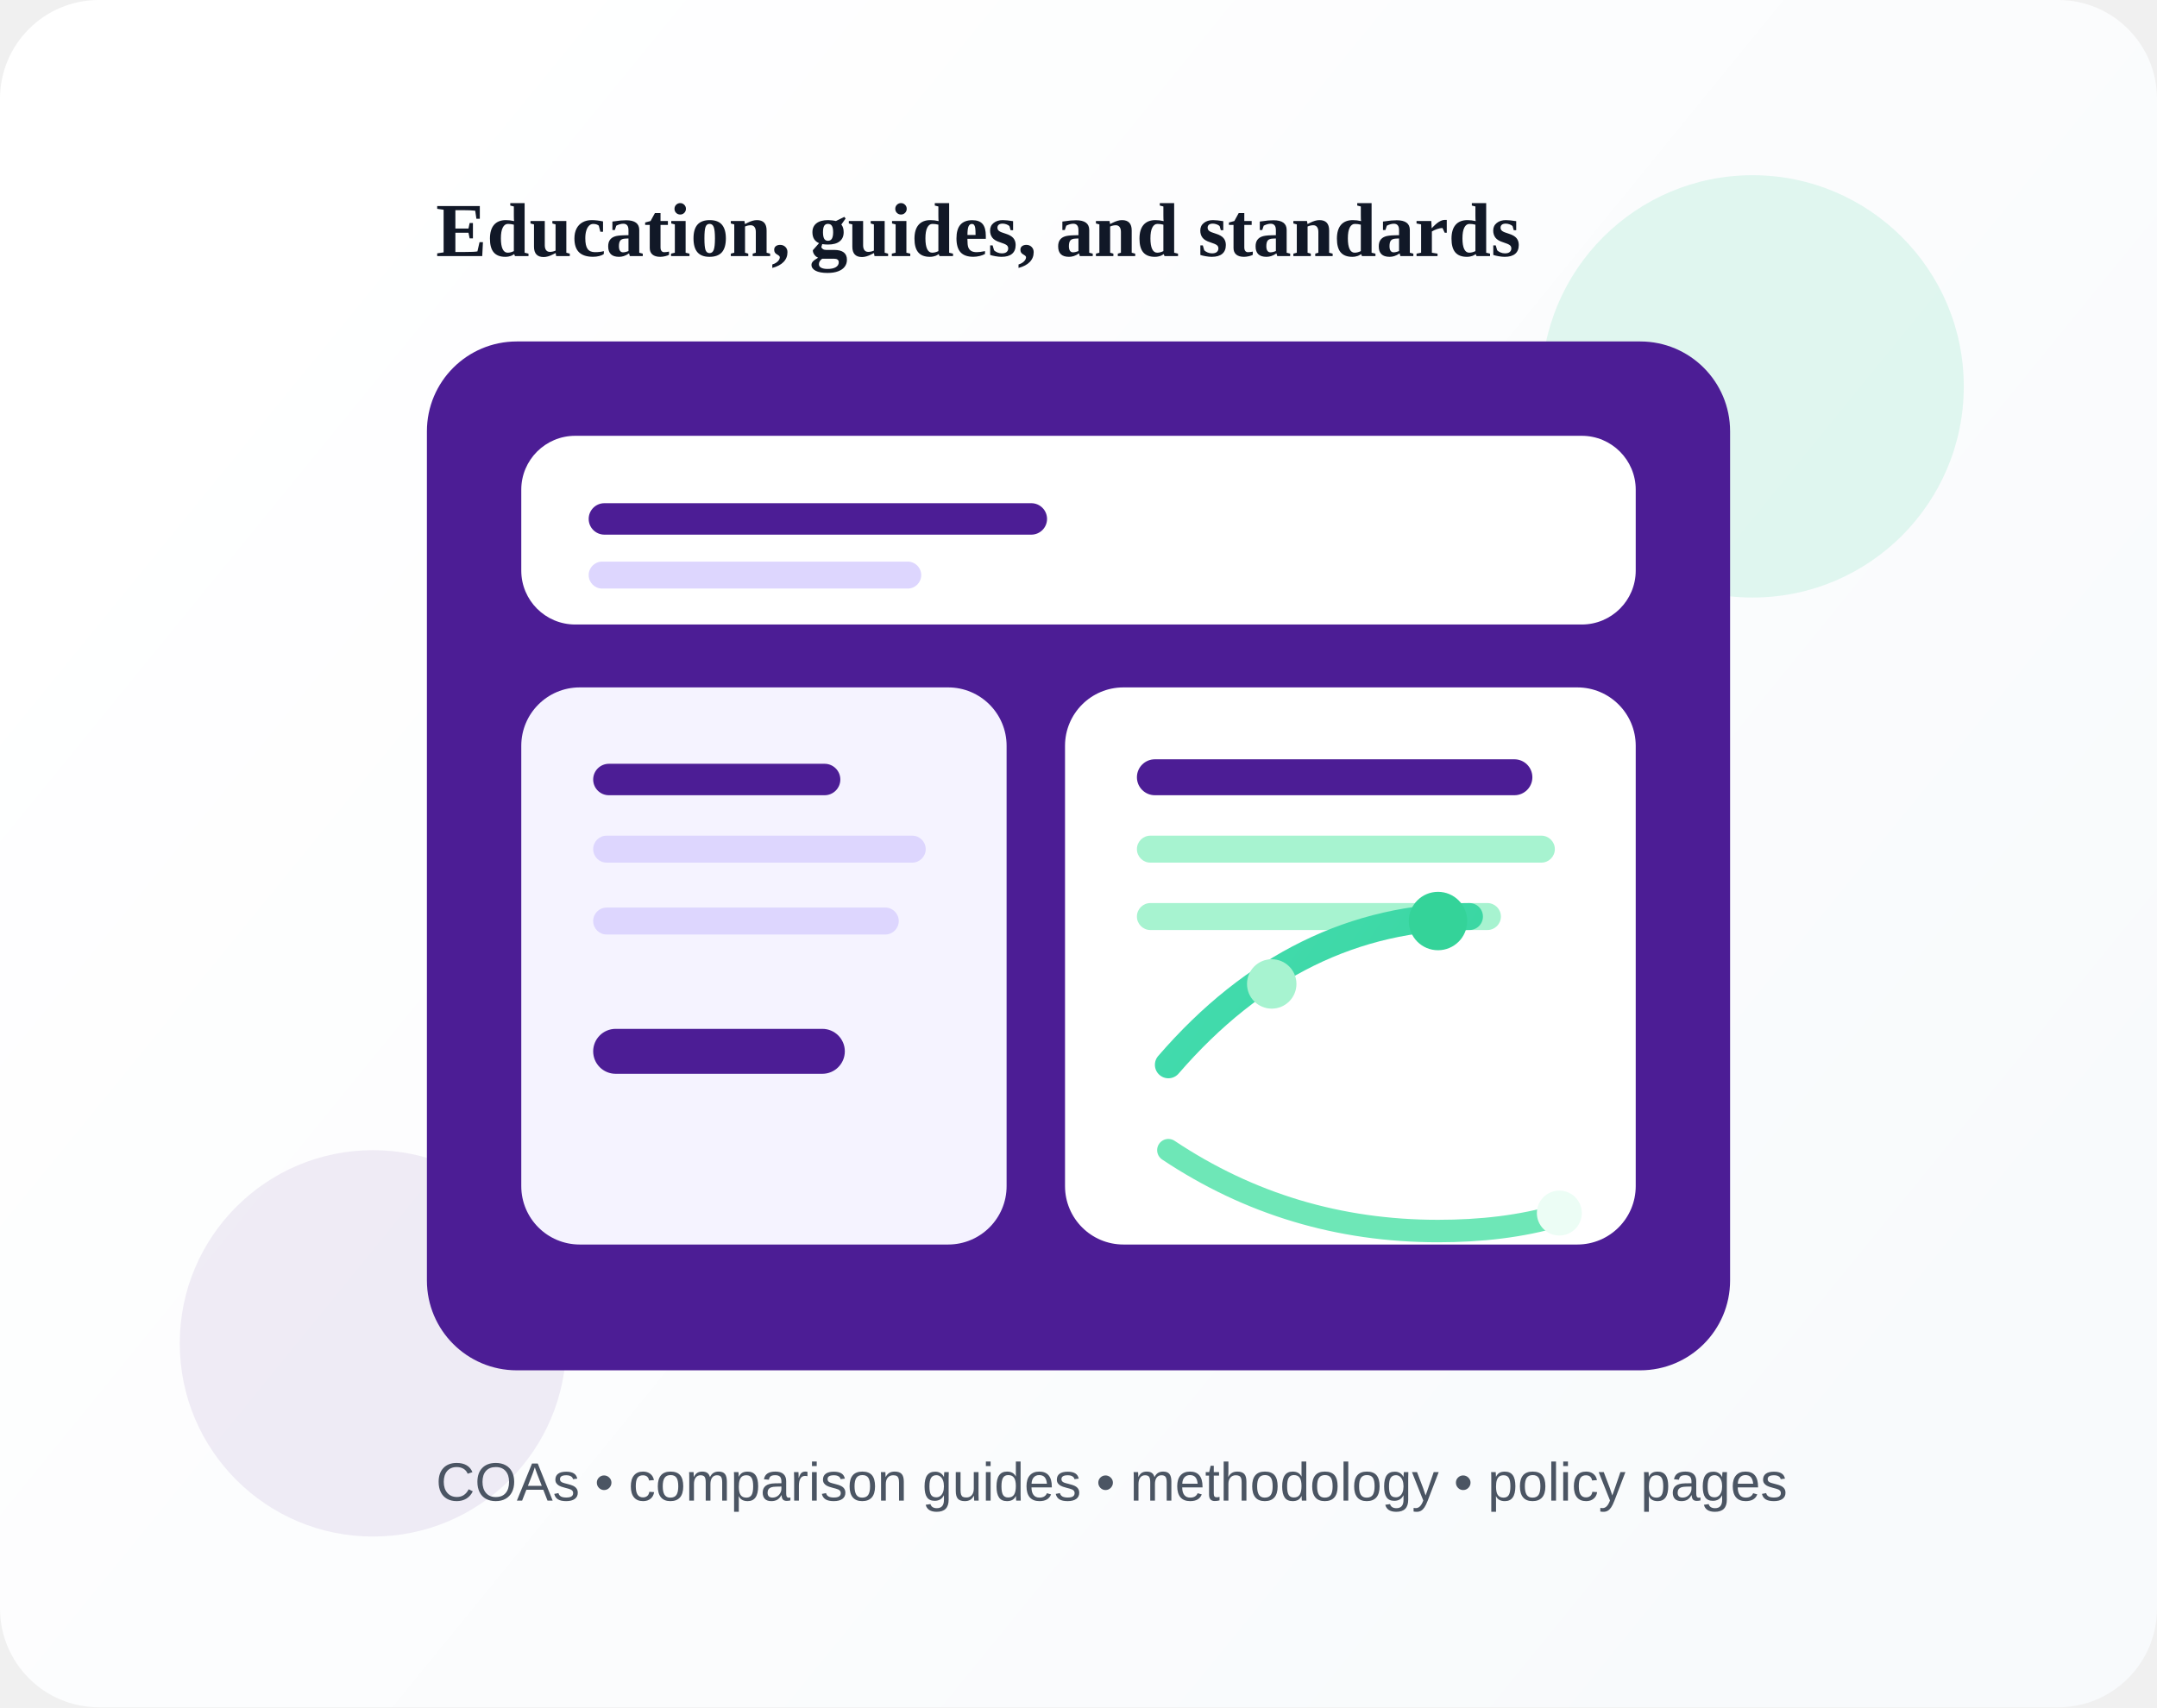
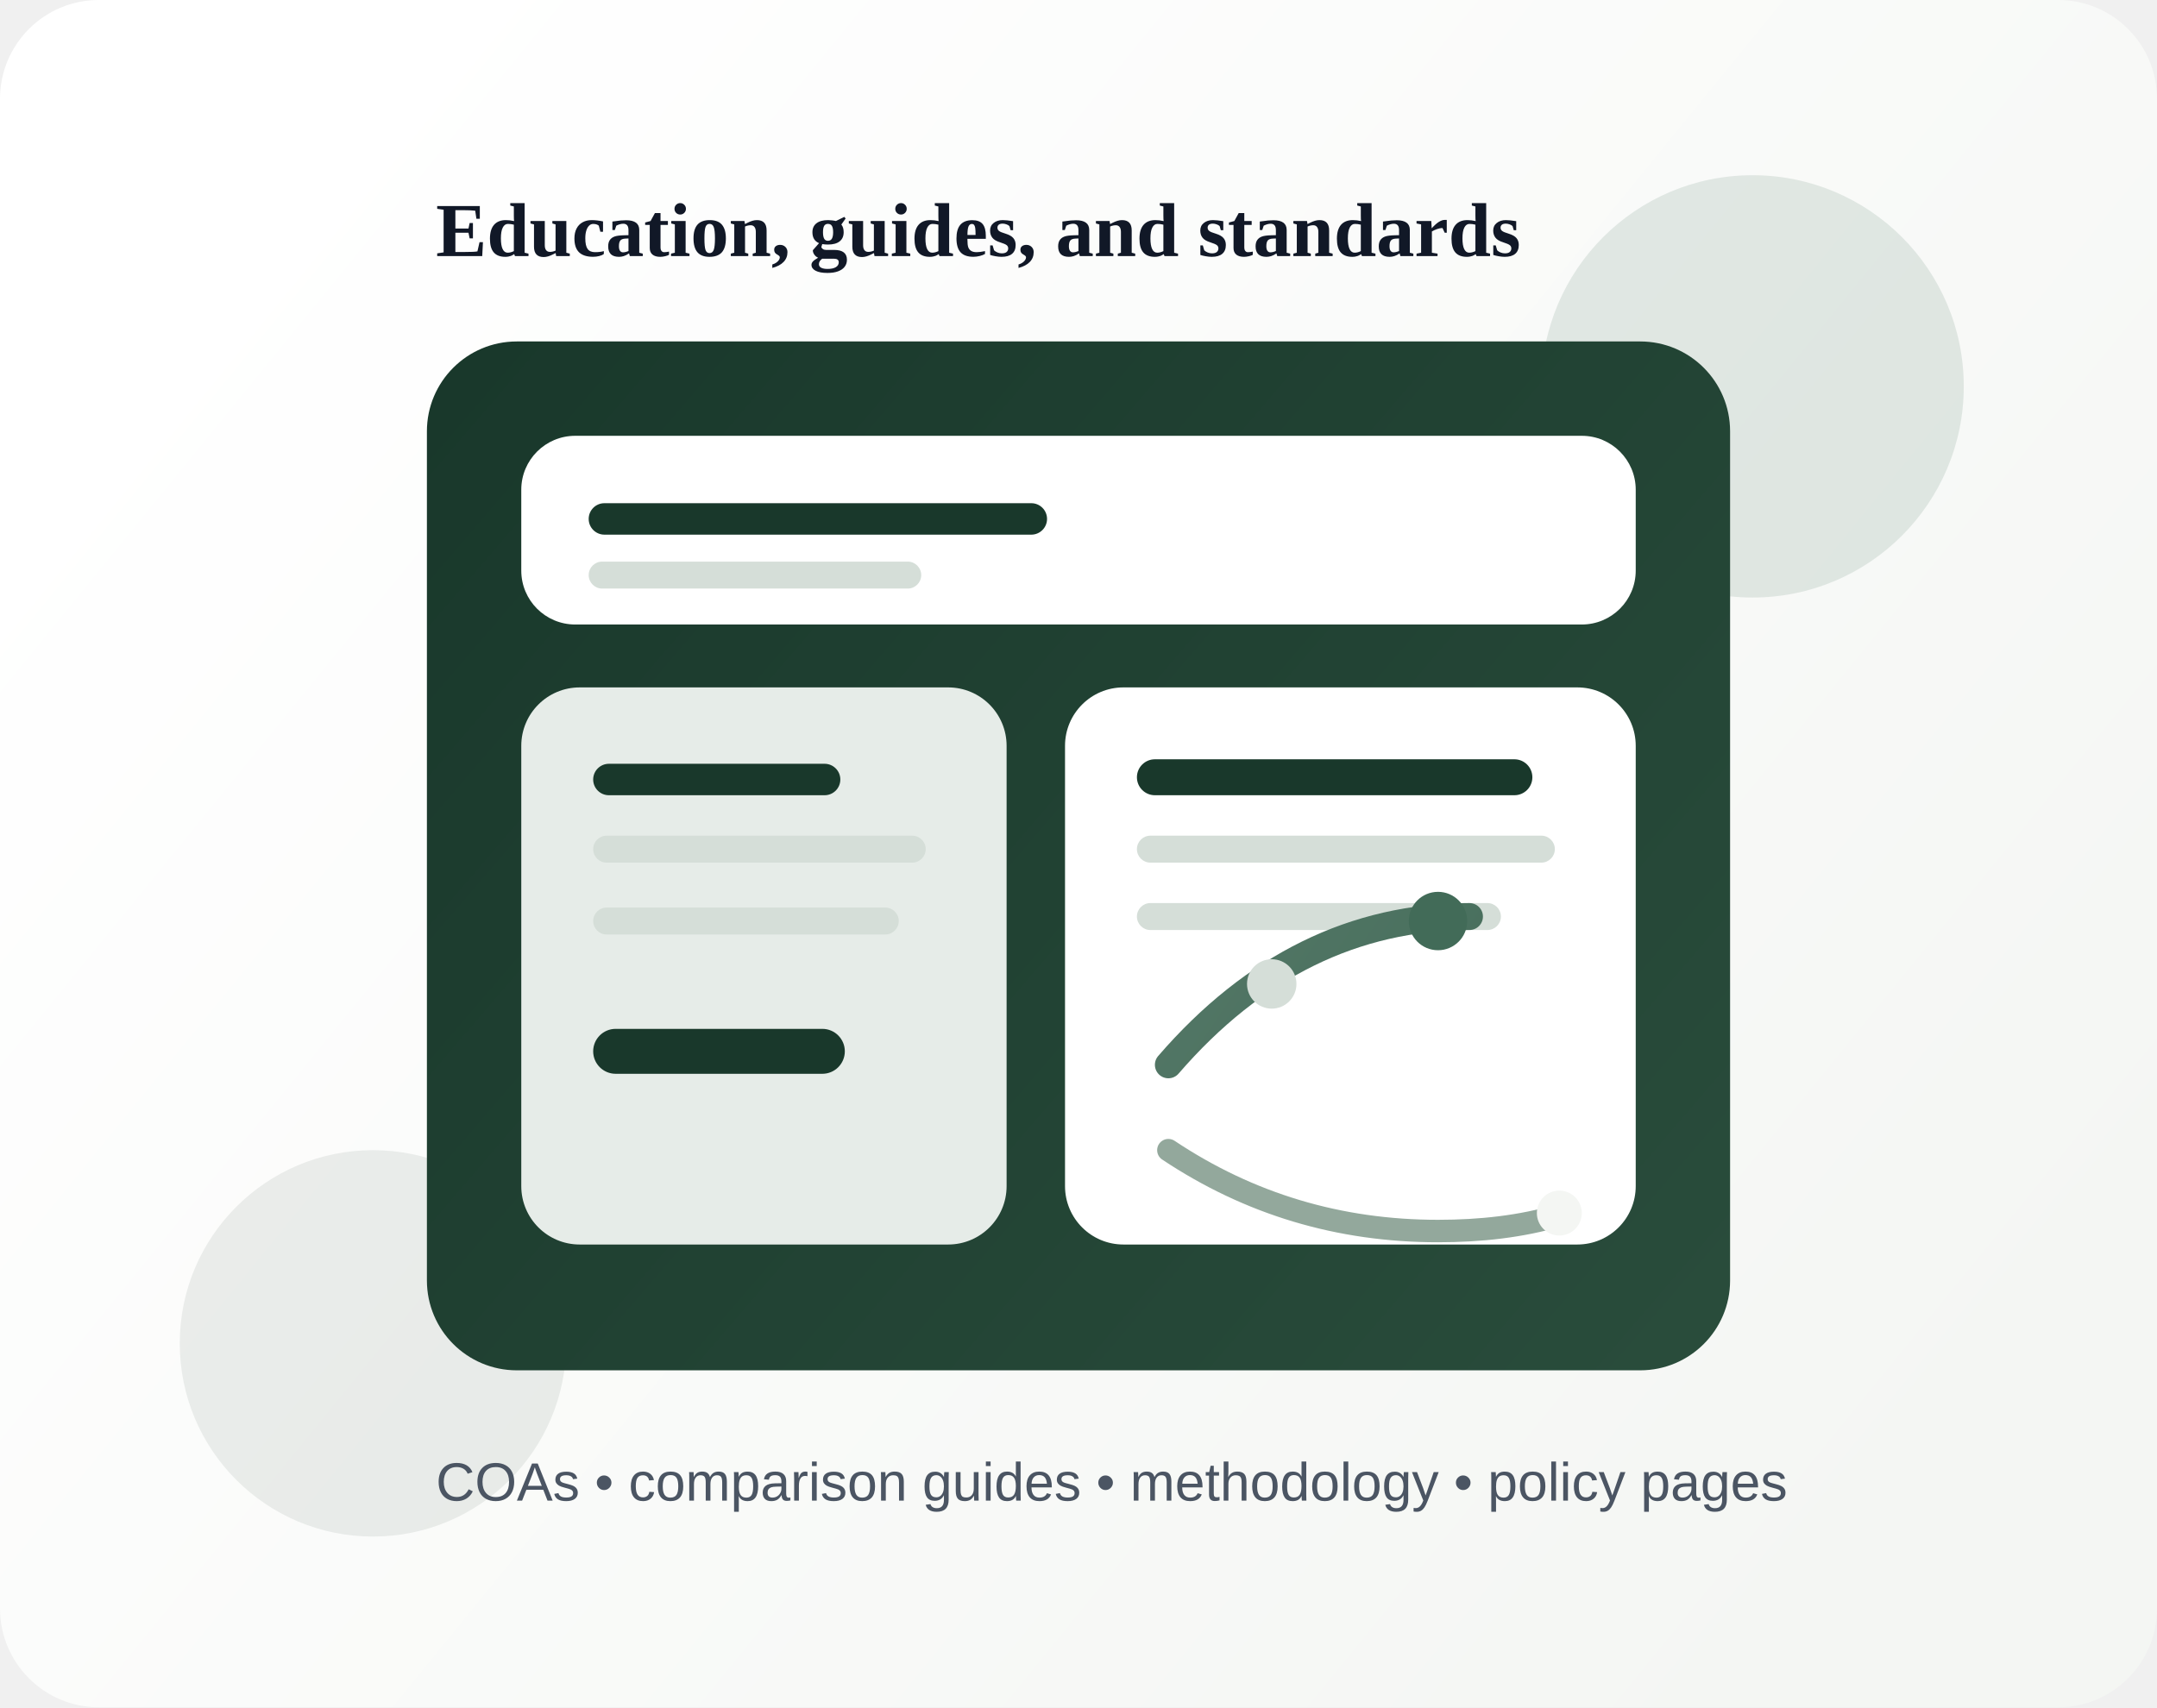
<svg xmlns="http://www.w3.org/2000/svg" width="960" height="760" viewBox="0 0 960 760" fill="none">
  <defs>
    <linearGradient id="edu-bg" x1="118" y1="80" x2="852" y2="678" gradientUnits="userSpaceOnUse">
      <stop stop-color="#FFFFFF" />
-       <stop offset="1" stop-color="#F8FAFC" />
+       <stop offset="1" stop-color="#F4F6F3" />
    </linearGradient>
    <linearGradient id="edu-dark" x1="212" y1="154" x2="740" y2="608" gradientUnits="userSpaceOnUse">
-       <stop stop-color="#4C1D95" />
-       <stop offset="1" stop-color="#4C1D95" />
+       <stop stop-color="#19382B" />
+       <stop offset="1" stop-color="#294C3B" />
    </linearGradient>
    <linearGradient id="edu-accent" x1="250" y1="220" x2="694" y2="522" gradientUnits="userSpaceOnUse">
-       <stop stop-color="#5EEAD4" />
-       <stop offset="1" stop-color="#34D399" />
+       <stop stop-color="#6F8A7D" />
+       <stop offset="1" stop-color="#426B58" />
    </linearGradient>
  </defs>
  <rect width="960" height="760" rx="44" fill="url(#edu-bg)" />
-   <circle cx="780" cy="172" r="94" fill="#34D399" fill-opacity=".14" />
-   <circle cx="166" cy="598" r="86" fill="#4C1D95" fill-opacity=".08" />
+   <circle cx="780" cy="172" r="94" fill="#426B58" fill-opacity=".14" />
+   <circle cx="166" cy="598" r="86" fill="#19382B" fill-opacity=".08" />
  <rect x="190" y="152" width="580" height="458" rx="40" fill="url(#edu-dark)" />
  <rect x="232" y="194" width="496" height="84" rx="24" fill="#FFFFFF" />
-   <rect x="262" y="224" width="204" height="14" rx="7" fill="#4C1D95" />
-   <rect x="262" y="250" width="148" height="12" rx="6" fill="#DDD6FE" />
-   <rect x="232" y="306" width="216" height="248" rx="26" fill="#F5F3FF" />
+   <rect x="262" y="224" width="204" height="14" rx="7" fill="#19382B" />
+   <rect x="262" y="250" width="148" height="12" rx="6" fill="#D5DED8" />
+   <rect x="232" y="306" width="216" height="248" rx="26" fill="#E6ECE8" />
  <rect x="474" y="306" width="254" height="248" rx="26" fill="#FFFFFF" />
-   <rect x="264" y="340" width="110" height="14" rx="7" fill="#4C1D95" />
-   <rect x="264" y="372" width="148" height="12" rx="6" fill="#DDD6FE" />
-   <rect x="264" y="404" width="136" height="12" rx="6" fill="#DDD6FE" />
-   <rect x="264" y="458" width="112" height="20" rx="10" fill="#4C1D95" />
-   <rect x="506" y="338" width="176" height="16" rx="8" fill="#4C1D95" />
-   <rect x="506" y="372" width="186" height="12" rx="6" fill="#A7F3D0" />
-   <rect x="506" y="402" width="162" height="12" rx="6" fill="#A7F3D0" />
+   <rect x="264" y="340" width="110" height="14" rx="7" fill="#19382B" />
+   <rect x="264" y="372" width="148" height="12" rx="6" fill="#D5DED8" />
+   <rect x="264" y="404" width="136" height="12" rx="6" fill="#D5DED8" />
+   <rect x="264" y="458" width="112" height="20" rx="10" fill="#19382B" />
+   <rect x="506" y="338" width="176" height="16" rx="8" fill="#19382B" />
+   <rect x="506" y="372" width="186" height="12" rx="6" fill="#D5DED8" />
+   <rect x="506" y="402" width="162" height="12" rx="6" fill="#D5DED8" />
  <path d="M520 474C558 430 603 408 654 408" stroke="url(#edu-accent)" stroke-width="12" stroke-linecap="round" />
-   <path d="M520 512C556 536 596 548 640 548C659 548 677 546 694 541" stroke="#6EE7B7" stroke-width="10" stroke-linecap="round" />
-   <circle cx="566" cy="438" r="11" fill="#A7F3D0" />
-   <circle cx="640" cy="410" r="13" fill="#34D399" />
-   <circle cx="694" cy="540" r="10" fill="#ECFDF5" />
+   <path d="M520 512C556 536 596 548 640 548C659 548 677 546 694 541" stroke="#93A89C" stroke-width="10" stroke-linecap="round" />
+   <circle cx="566" cy="438" r="11" fill="#D5DED8" />
+   <circle cx="640" cy="410" r="13" fill="#426B58" />
+   <circle cx="694" cy="540" r="10" fill="#F4F6F3" />
  <text x="194" y="114" fill="#111827" font-family="Georgia, 'Times New Roman', serif" font-size="34" font-weight="700">Education, guides, and standards</text>
  <text x="194" y="668" fill="#4B5563" font-family="Arial, Helvetica, sans-serif" font-size="24">COAs • comparison guides • methodology • policy pages</text>
</svg>
